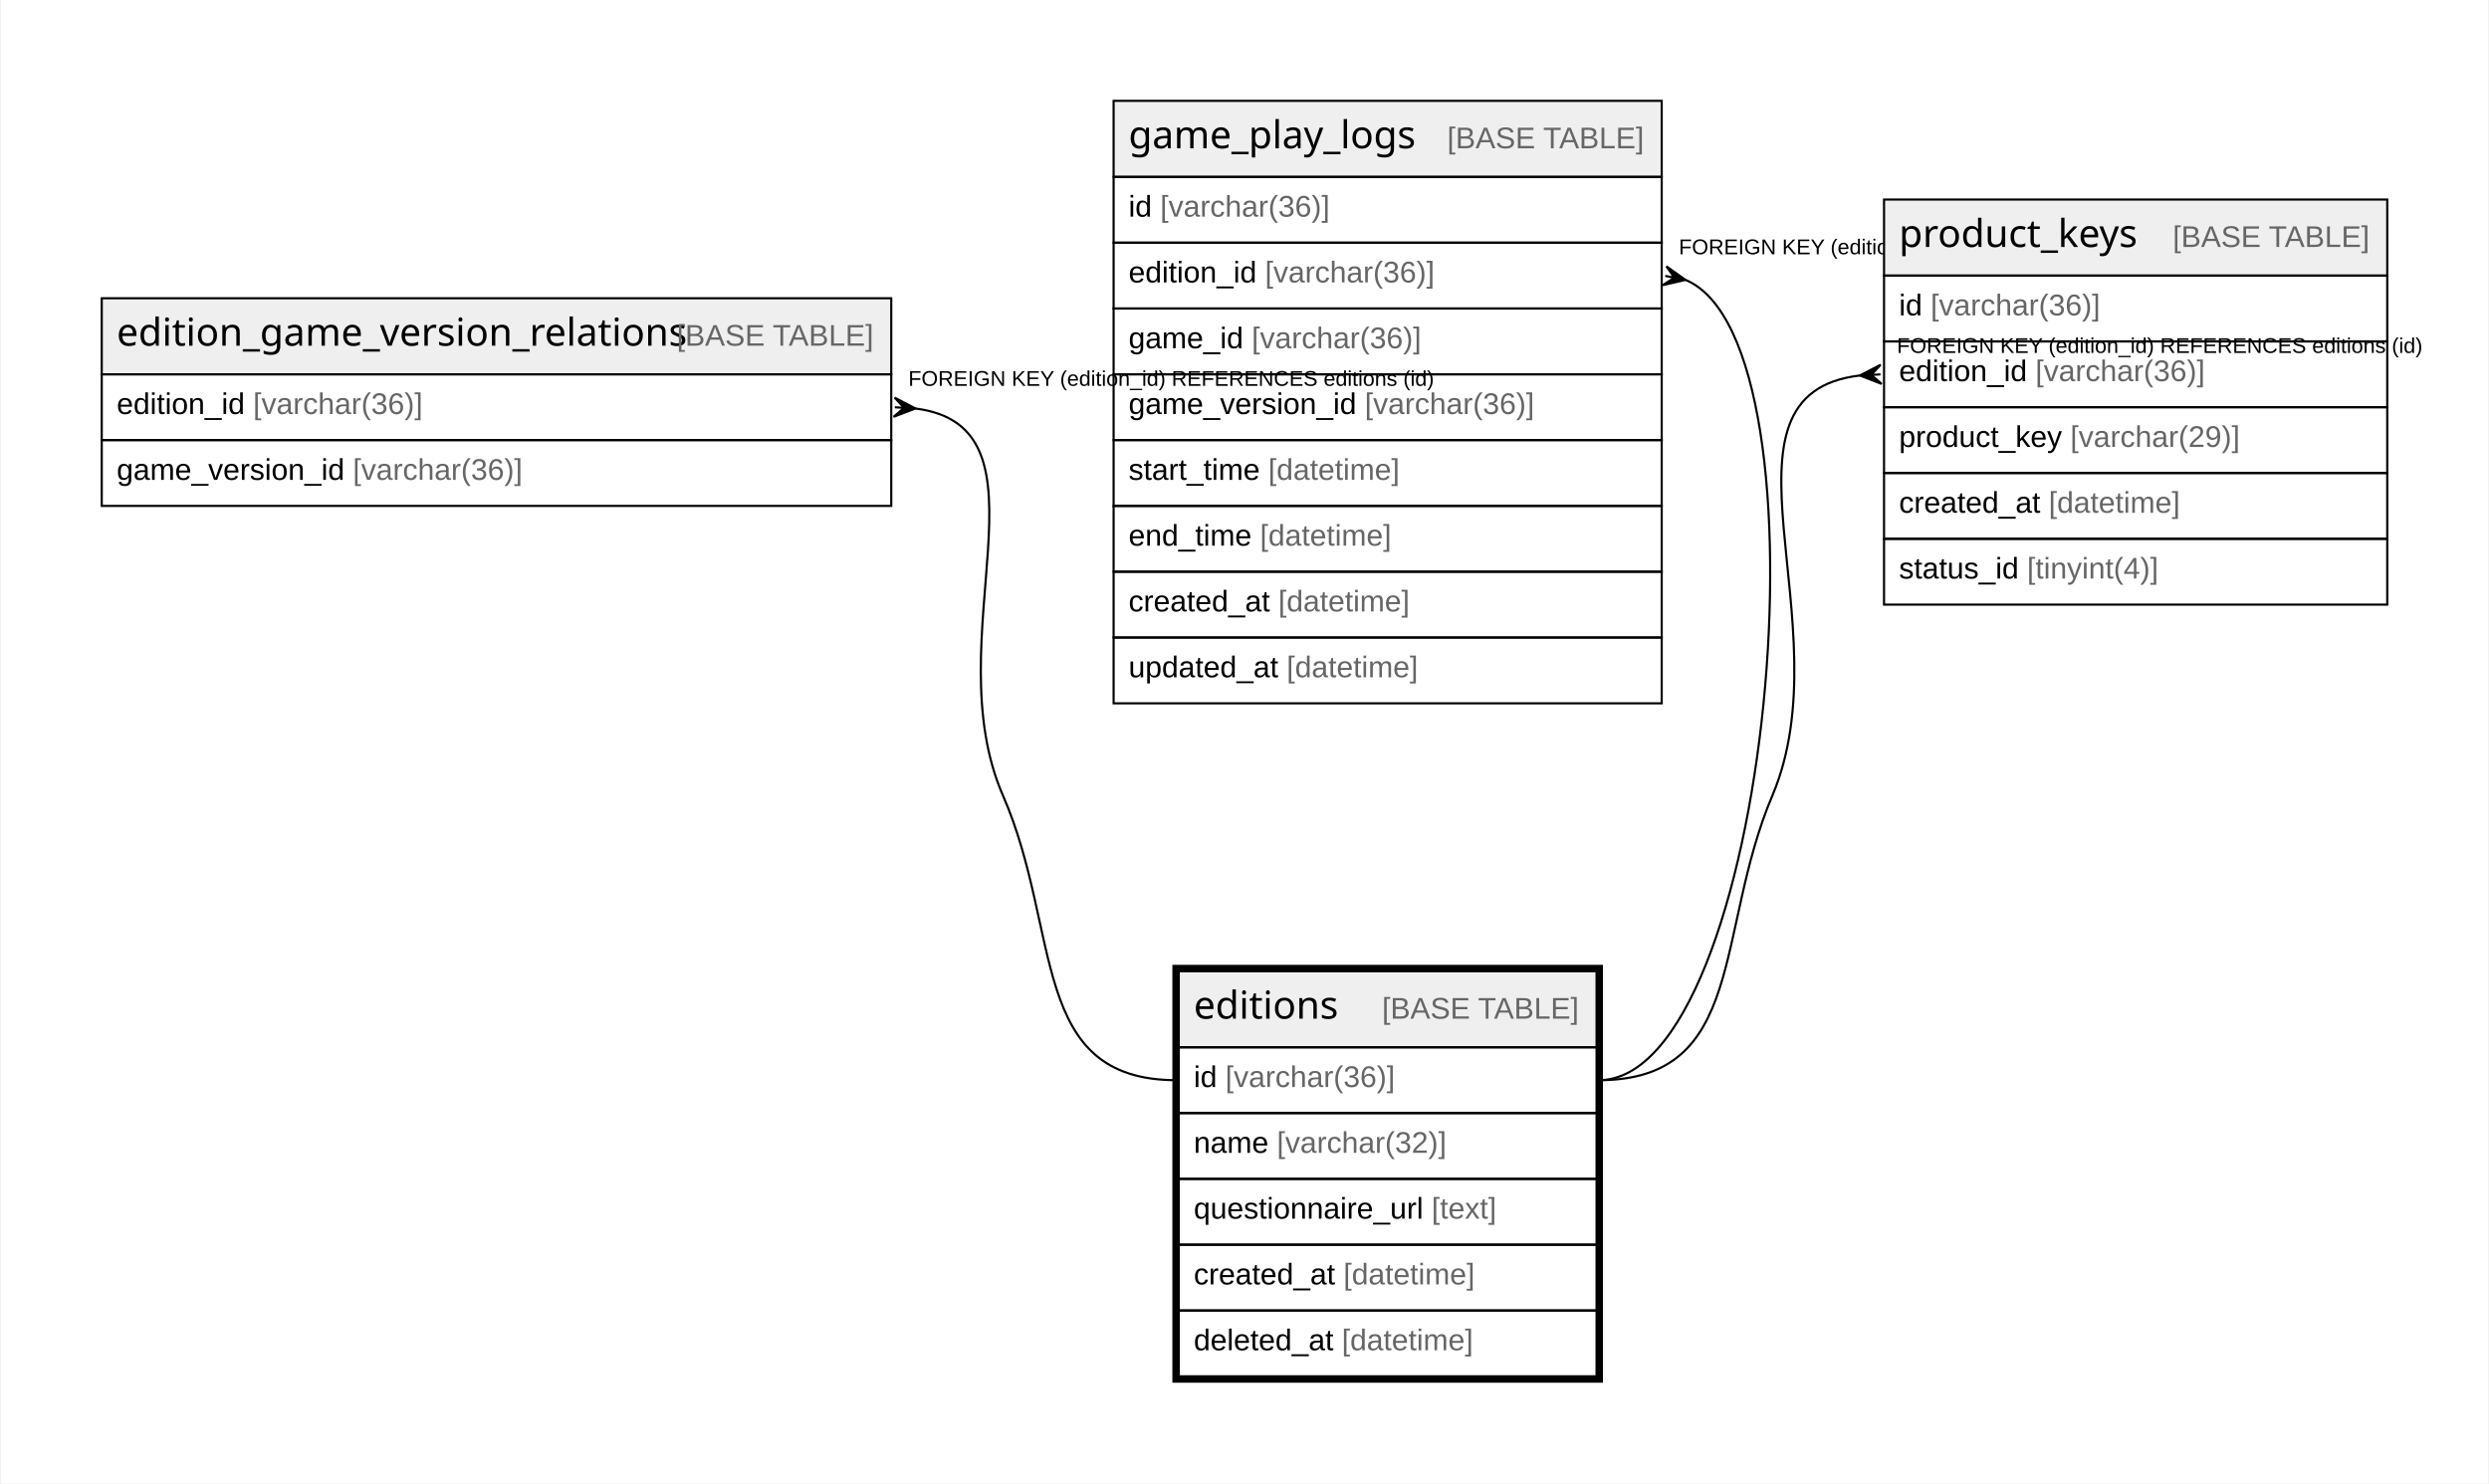
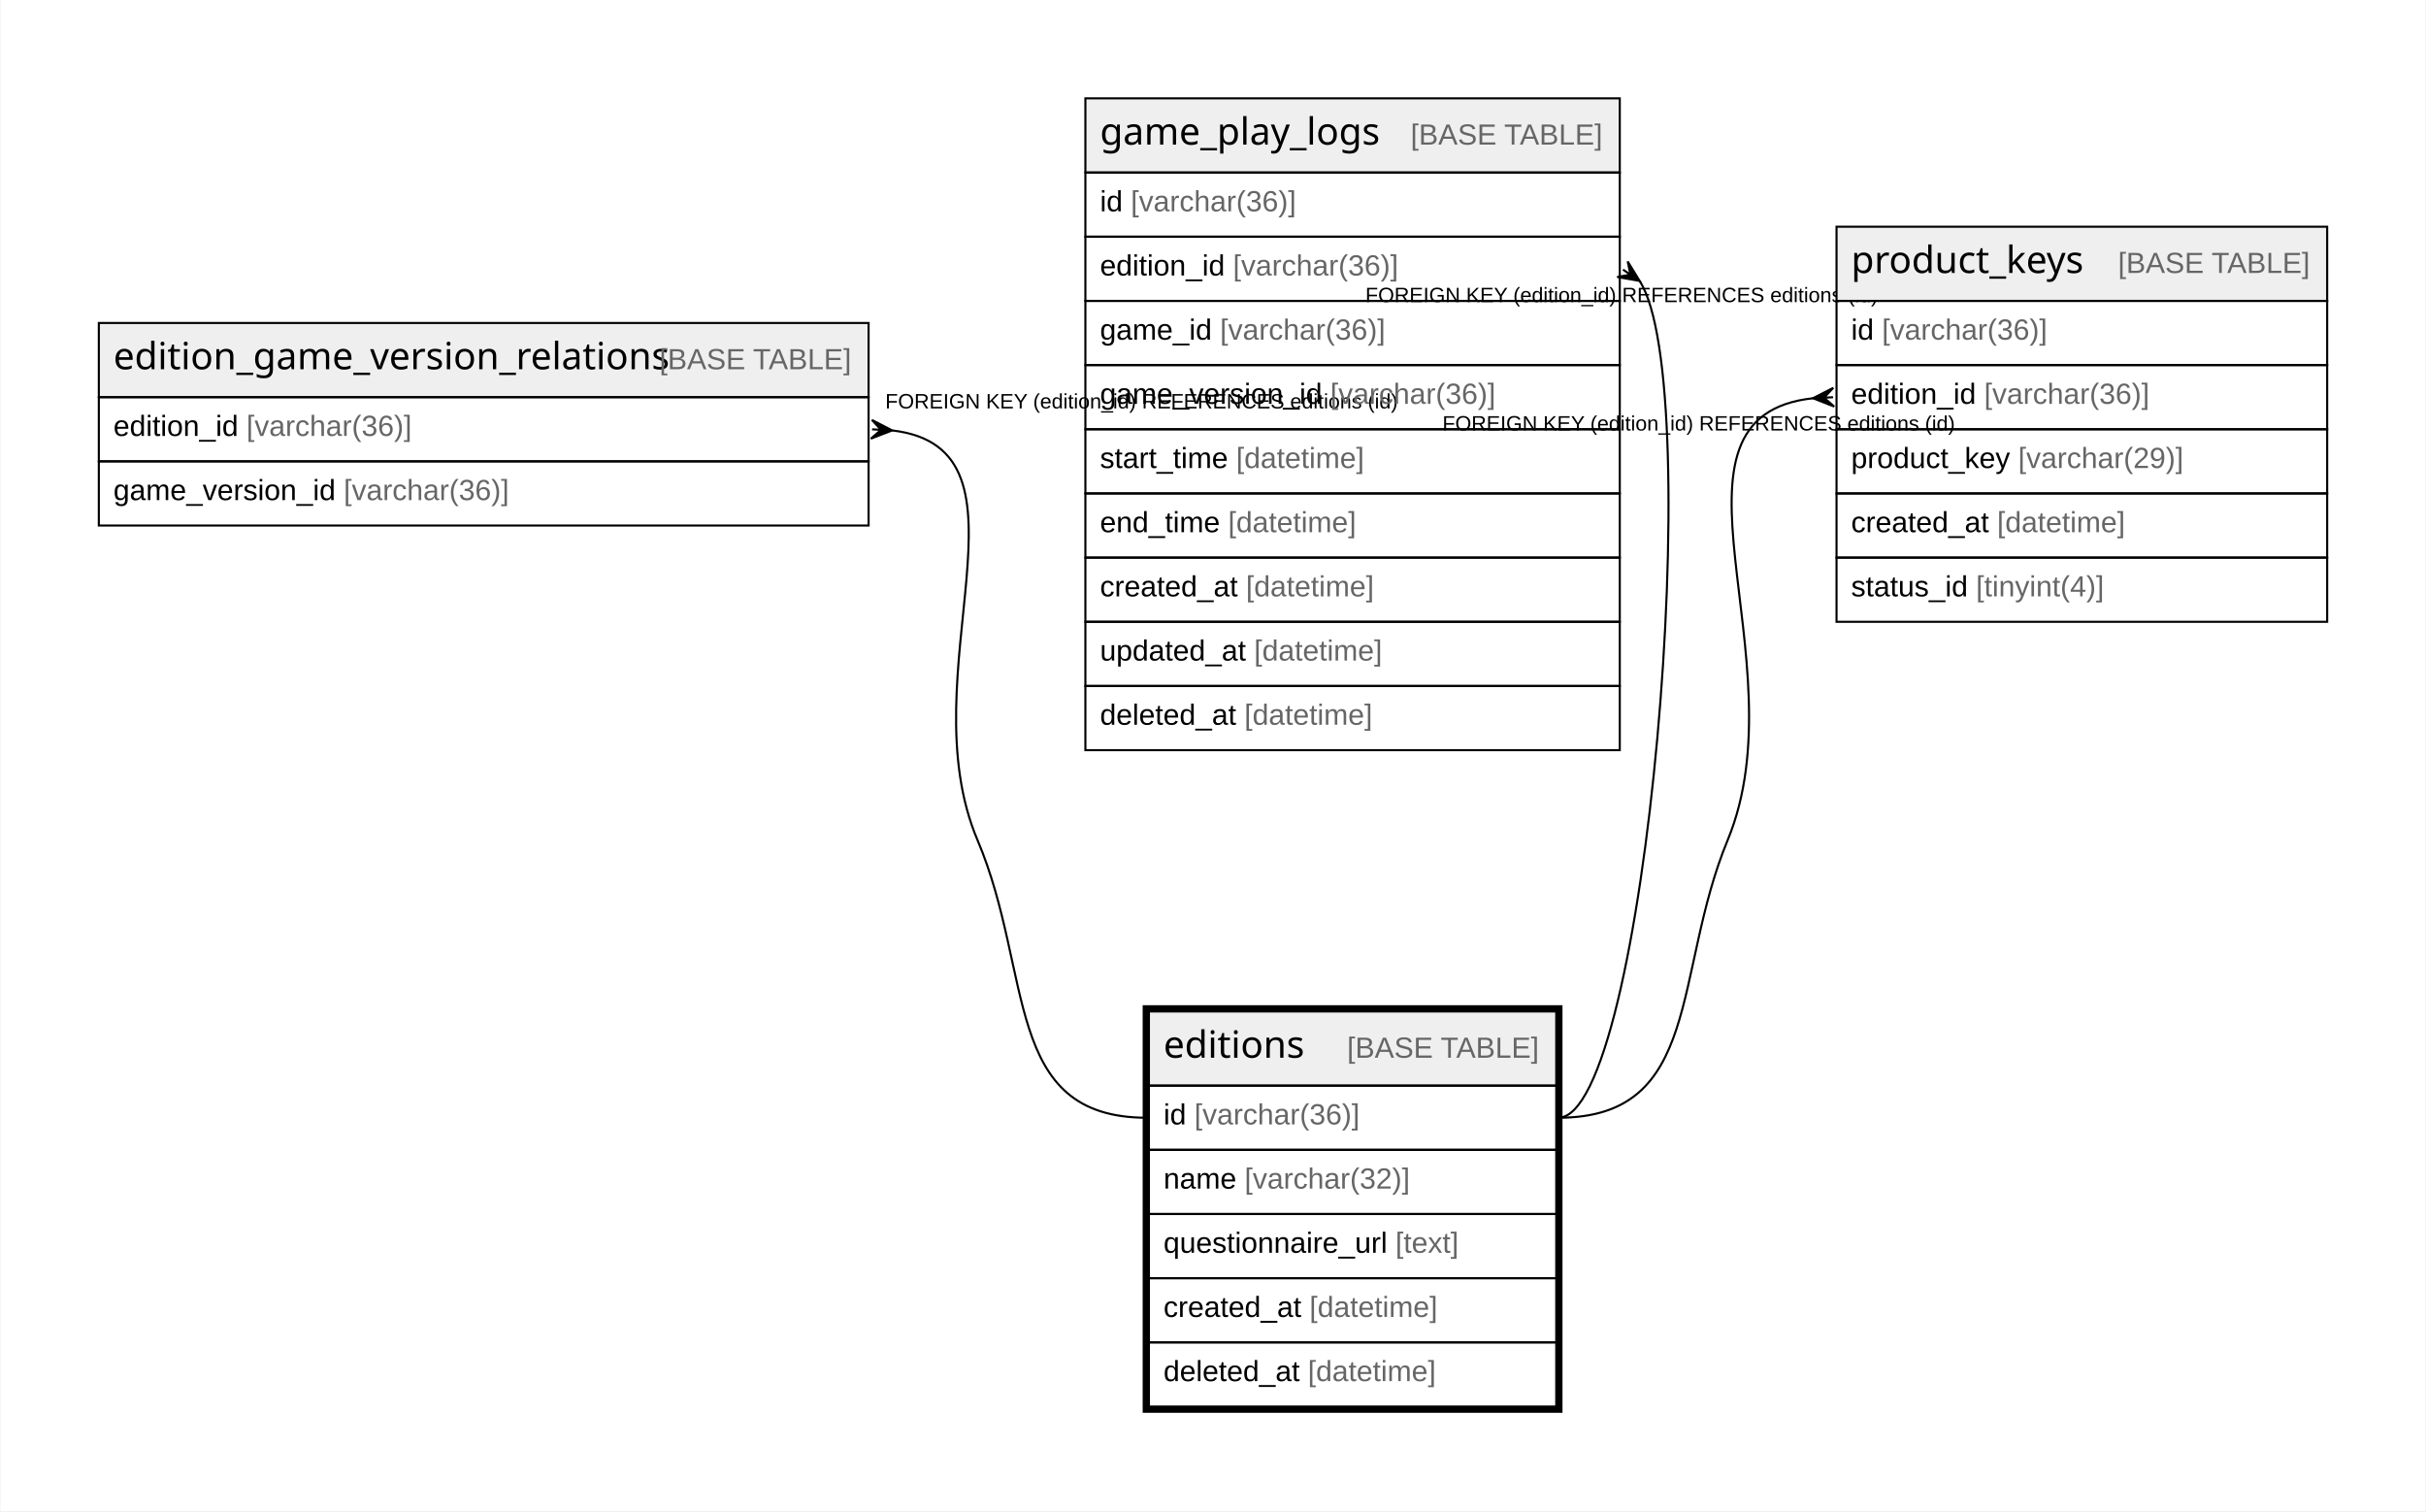
- <svg xmlns="http://www.w3.org/2000/svg" width="1164pt" height="694pt" viewBox="0.00 0.00 1163.85 694.40">
-   <g id="graph0" class="graph" transform="scale(1 1) rotate(0) translate(4 690.4)">
-     <polygon fill="white" stroke="none" points="-4,4 -4,-690.4 1159.85,-690.4 1159.85,4 -4,4" />
+ <svg xmlns="http://www.w3.org/2000/svg" width="1164pt" height="725pt" viewBox="0.00 0.00 1163.85 725.20">
+   <g id="graph0" class="graph" transform="scale(1 1) rotate(0) translate(4 721.2)">
+     <polygon fill="white" stroke="none" points="-4,4 -4,-721.2 1159.85,-721.2 1159.85,4 -4,4" />
    <g id="node1" class="node">
      <polygon fill="#efefef" stroke="none" points="547.17,-200.2 547.17,-235.8 742.66,-235.8 742.66,-200.2 547.17,-200.2" />
      <polygon fill="none" stroke="black" points="547.17,-200.2 547.17,-235.8 742.66,-235.8 742.66,-200.2 547.17,-200.2" />
      <text text-anchor="start" x="554.17" y="-213.6" font-family="Arial Bold" font-size="18.00">editions</text>
      <text text-anchor="start" x="611.17" y="-213.6" font-family="Arial" font-size="14.00">    </text>
      <text text-anchor="start" x="642.29" y="-213.6" font-family="Arial" font-size="14.00" fill="#666666">[BASE TABLE]</text>
      <polygon fill="none" stroke="black" points="547.17,-169.4 547.17,-200.2 742.66,-200.2 742.66,-169.4 547.17,-169.4" />
      <text text-anchor="start" x="554.17" y="-181.6" font-family="Arial" font-size="14.00">id </text>
      <text text-anchor="start" x="568.96" y="-181.6" font-family="Arial" font-size="14.00" fill="#666666">[varchar(36)]</text>
      <polygon fill="none" stroke="black" points="547.17,-138.6 547.17,-169.4 742.66,-169.4 742.66,-138.6 547.17,-138.6" />
      <text text-anchor="start" x="554.17" y="-150.8" font-family="Arial" font-size="14.00">name </text>
      <text text-anchor="start" x="593.08" y="-150.8" font-family="Arial" font-size="14.00" fill="#666666">[varchar(32)]</text>
      <polygon fill="none" stroke="black" points="547.17,-107.8 547.17,-138.6 742.66,-138.6 742.66,-107.8 547.17,-107.8" />
      <text text-anchor="start" x="554.17" y="-120" font-family="Arial" font-size="14.00">questionnaire_url </text>
      <text text-anchor="start" x="665.47" y="-120" font-family="Arial" font-size="14.00" fill="#666666">[text]</text>
      <polygon fill="none" stroke="black" points="547.17,-77 547.17,-107.8 742.66,-107.8 742.66,-77 547.17,-77" />
      <text text-anchor="start" x="554.17" y="-89.2" font-family="Arial" font-size="14.00">created_at </text>
      <text text-anchor="start" x="624.22" y="-89.2" font-family="Arial" font-size="14.00" fill="#666666">[datetime]</text>
      <polygon fill="none" stroke="black" points="547.17,-46.2 547.17,-77 742.66,-77 742.66,-46.2 547.17,-46.2" />
      <text text-anchor="start" x="554.17" y="-58.4" font-family="Arial" font-size="14.00">deleted_at </text>
      <text text-anchor="start" x="623.45" y="-58.4" font-family="Arial" font-size="14.00" fill="#666666">[datetime]</text>
      <polygon fill="none" stroke="black" stroke-width="3" points="545.67,-44.7 545.67,-237.3 744.16,-237.3 744.16,-44.7 545.67,-44.7" />
    </g>
    <g id="node2" class="node">
-       <polygon fill="#efefef" stroke="none" points="43.2,-515.2 43.2,-550.8 412.63,-550.8 412.63,-515.2 43.2,-515.2" />
-       <polygon fill="none" stroke="black" points="43.2,-515.2 43.2,-550.8 412.63,-550.8 412.63,-515.2 43.2,-515.2" />
-       <text text-anchor="start" x="50.2" y="-528.6" font-family="Arial Bold" font-size="18.00">edition_game_version_relations</text>
-       <text text-anchor="start" x="281.14" y="-528.6" font-family="Arial" font-size="14.00">    </text>
-       <text text-anchor="start" x="312.26" y="-528.6" font-family="Arial" font-size="14.00" fill="#666666">[BASE TABLE]</text>
-       <polygon fill="none" stroke="black" points="43.2,-484.4 43.2,-515.2 412.63,-515.2 412.63,-484.4 43.2,-484.4" />
-       <text text-anchor="start" x="50.2" y="-496.6" font-family="Arial" font-size="14.00">edition_id </text>
-       <text text-anchor="start" x="114.03" y="-496.6" font-family="Arial" font-size="14.00" fill="#666666">[varchar(36)]</text>
-       <polygon fill="none" stroke="black" points="43.2,-453.6 43.2,-484.4 412.63,-484.4 412.63,-453.6 43.2,-453.6" />
-       <text text-anchor="start" x="50.2" y="-465.8" font-family="Arial" font-size="14.00">game_version_id </text>
-       <text text-anchor="start" x="160.71" y="-465.8" font-family="Arial" font-size="14.00" fill="#666666">[varchar(36)]</text>
+       <polygon fill="#efefef" stroke="none" points="43.2,-530.6 43.2,-566.2 412.63,-566.2 412.63,-530.6 43.2,-530.6" />
+       <polygon fill="none" stroke="black" points="43.2,-530.6 43.2,-566.2 412.63,-566.2 412.63,-530.6 43.2,-530.6" />
+       <text text-anchor="start" x="50.2" y="-544" font-family="Arial Bold" font-size="18.00">edition_game_version_relations</text>
+       <text text-anchor="start" x="281.14" y="-544" font-family="Arial" font-size="14.00">    </text>
+       <text text-anchor="start" x="312.26" y="-544" font-family="Arial" font-size="14.00" fill="#666666">[BASE TABLE]</text>
+       <polygon fill="none" stroke="black" points="43.2,-499.8 43.2,-530.6 412.63,-530.6 412.63,-499.8 43.2,-499.8" />
+       <text text-anchor="start" x="50.2" y="-512" font-family="Arial" font-size="14.00">edition_id </text>
+       <text text-anchor="start" x="114.03" y="-512" font-family="Arial" font-size="14.00" fill="#666666">[varchar(36)]</text>
+       <polygon fill="none" stroke="black" points="43.2,-469 43.2,-499.8 412.63,-499.8 412.63,-469 43.2,-469" />
+       <text text-anchor="start" x="50.2" y="-481.2" font-family="Arial" font-size="14.00">game_version_id </text>
+       <text text-anchor="start" x="160.71" y="-481.2" font-family="Arial" font-size="14.00" fill="#666666">[varchar(36)]</text>
    </g>
    <g id="edge1" class="edge">
-       <path fill="none" stroke="black" d="M423.64,-499.23C492.08,-490.84 432.79,-391.64 464.92,-318 492.64,-254.44 476.83,-184.8 546.17,-184.8" />
-       <polygon fill="black" stroke="black" points="423.95,-499.21 413.71,-495.29 418.62,-499.52 414.3,-499.76 414.3,-499.76 414.3,-499.76 418.62,-499.52 414.22,-504.27 423.95,-499.21" />
-       <text text-anchor="start" x="420.63" y="-509.8" font-family="Arial" font-size="10.00">FOREIGN KEY (edition_id) REFERENCES editions (id)</text>
+       <path fill="none" stroke="black" d="M423.96,-514.64C498.25,-505.91 431.01,-397.95 464.92,-318 491.99,-254.16 476.83,-184.8 546.17,-184.8" />
+       <polygon fill="black" stroke="black" points="423.95,-514.64 413.72,-510.69 418.62,-514.93 414.3,-515.16 414.3,-515.16 414.3,-515.16 418.62,-514.93 414.21,-519.68 423.95,-514.64" />
+       <text text-anchor="start" x="420.63" y="-525.2" font-family="Arial" font-size="10.00">FOREIGN KEY (edition_id) REFERENCES editions (id)</text>
    </g>
    <g id="node3" class="node">
-       <polygon fill="#efefef" stroke="none" points="516.68,-607.6 516.68,-643.2 773.15,-643.2 773.15,-607.6 516.68,-607.6" />
-       <polygon fill="none" stroke="black" points="516.68,-607.6 516.68,-643.2 773.15,-643.2 773.15,-607.6 516.68,-607.6" />
-       <text text-anchor="start" x="523.68" y="-621" font-family="Arial Bold" font-size="18.00">game_play_logs</text>
-       <text text-anchor="start" x="641.66" y="-621" font-family="Arial" font-size="14.00">    </text>
-       <text text-anchor="start" x="672.78" y="-621" font-family="Arial" font-size="14.00" fill="#666666">[BASE TABLE]</text>
+       <polygon fill="#efefef" stroke="none" points="516.68,-638.4 516.68,-674 773.15,-674 773.15,-638.4 516.68,-638.4" />
+       <polygon fill="none" stroke="black" points="516.68,-638.4 516.68,-674 773.15,-674 773.15,-638.4 516.68,-638.4" />
+       <text text-anchor="start" x="523.68" y="-651.8" font-family="Arial Bold" font-size="18.00">game_play_logs</text>
+       <text text-anchor="start" x="641.66" y="-651.8" font-family="Arial" font-size="14.00">    </text>
+       <text text-anchor="start" x="672.78" y="-651.8" font-family="Arial" font-size="14.00" fill="#666666">[BASE TABLE]</text>
+       <polygon fill="none" stroke="black" points="516.68,-607.6 516.68,-638.4 773.15,-638.4 773.15,-607.6 516.68,-607.6" />
+       <text text-anchor="start" x="523.68" y="-619.8" font-family="Arial" font-size="14.00">id </text>
+       <text text-anchor="start" x="538.47" y="-619.8" font-family="Arial" font-size="14.00" fill="#666666">[varchar(36)]</text>
      <polygon fill="none" stroke="black" points="516.68,-576.8 516.68,-607.6 773.15,-607.6 773.15,-576.8 516.68,-576.8" />
-       <text text-anchor="start" x="523.68" y="-589" font-family="Arial" font-size="14.00">id </text>
-       <text text-anchor="start" x="538.47" y="-589" font-family="Arial" font-size="14.00" fill="#666666">[varchar(36)]</text>
+       <text text-anchor="start" x="523.68" y="-589" font-family="Arial" font-size="14.00">edition_id </text>
+       <text text-anchor="start" x="587.51" y="-589" font-family="Arial" font-size="14.00" fill="#666666">[varchar(36)]</text>
      <polygon fill="none" stroke="black" points="516.68,-546 516.68,-576.8 773.15,-576.8 773.15,-546 516.68,-546" />
-       <text text-anchor="start" x="523.68" y="-558.2" font-family="Arial" font-size="14.00">edition_id </text>
-       <text text-anchor="start" x="587.51" y="-558.2" font-family="Arial" font-size="14.00" fill="#666666">[varchar(36)]</text>
+       <text text-anchor="start" x="523.68" y="-558.2" font-family="Arial" font-size="14.00">game_id </text>
+       <text text-anchor="start" x="581.28" y="-558.2" font-family="Arial" font-size="14.00" fill="#666666">[varchar(36)]</text>
      <polygon fill="none" stroke="black" points="516.68,-515.2 516.68,-546 773.15,-546 773.15,-515.2 516.68,-515.2" />
-       <text text-anchor="start" x="523.68" y="-527.4" font-family="Arial" font-size="14.00">game_id </text>
-       <text text-anchor="start" x="581.28" y="-527.4" font-family="Arial" font-size="14.00" fill="#666666">[varchar(36)]</text>
+       <text text-anchor="start" x="523.68" y="-527.4" font-family="Arial" font-size="14.00">game_version_id </text>
+       <text text-anchor="start" x="634.19" y="-527.4" font-family="Arial" font-size="14.00" fill="#666666">[varchar(36)]</text>
      <polygon fill="none" stroke="black" points="516.68,-484.4 516.68,-515.2 773.15,-515.2 773.15,-484.4 516.68,-484.4" />
-       <text text-anchor="start" x="523.68" y="-496.6" font-family="Arial" font-size="14.00">game_version_id </text>
-       <text text-anchor="start" x="634.19" y="-496.6" font-family="Arial" font-size="14.00" fill="#666666">[varchar(36)]</text>
+       <text text-anchor="start" x="523.68" y="-496.6" font-family="Arial" font-size="14.00">start_time </text>
+       <text text-anchor="start" x="589.03" y="-496.6" font-family="Arial" font-size="14.00" fill="#666666">[datetime]</text>
      <polygon fill="none" stroke="black" points="516.68,-453.6 516.68,-484.4 773.15,-484.4 773.15,-453.6 516.68,-453.6" />
-       <text text-anchor="start" x="523.68" y="-465.8" font-family="Arial" font-size="14.00">start_time </text>
-       <text text-anchor="start" x="589.03" y="-465.8" font-family="Arial" font-size="14.00" fill="#666666">[datetime]</text>
+       <text text-anchor="start" x="523.68" y="-465.8" font-family="Arial" font-size="14.00">end_time </text>
+       <text text-anchor="start" x="585.17" y="-465.8" font-family="Arial" font-size="14.00" fill="#666666">[datetime]</text>
      <polygon fill="none" stroke="black" points="516.68,-422.8 516.68,-453.6 773.15,-453.6 773.15,-422.8 516.68,-422.8" />
-       <text text-anchor="start" x="523.68" y="-435" font-family="Arial" font-size="14.00">end_time </text>
-       <text text-anchor="start" x="585.17" y="-435" font-family="Arial" font-size="14.00" fill="#666666">[datetime]</text>
+       <text text-anchor="start" x="523.68" y="-435" font-family="Arial" font-size="14.00">created_at </text>
+       <text text-anchor="start" x="593.73" y="-435" font-family="Arial" font-size="14.00" fill="#666666">[datetime]</text>
      <polygon fill="none" stroke="black" points="516.68,-392 516.68,-422.8 773.15,-422.8 773.15,-392 516.68,-392" />
-       <text text-anchor="start" x="523.68" y="-404.2" font-family="Arial" font-size="14.00">created_at </text>
-       <text text-anchor="start" x="593.73" y="-404.2" font-family="Arial" font-size="14.00" fill="#666666">[datetime]</text>
+       <text text-anchor="start" x="523.68" y="-404.2" font-family="Arial" font-size="14.00">updated_at </text>
+       <text text-anchor="start" x="597.64" y="-404.2" font-family="Arial" font-size="14.00" fill="#666666">[datetime]</text>
      <polygon fill="none" stroke="black" points="516.68,-361.2 516.68,-392 773.15,-392 773.15,-361.2 516.68,-361.2" />
-       <text text-anchor="start" x="523.68" y="-373.4" font-family="Arial" font-size="14.00">updated_at </text>
-       <text text-anchor="start" x="597.64" y="-373.4" font-family="Arial" font-size="14.00" fill="#666666">[datetime]</text>
+       <text text-anchor="start" x="523.68" y="-373.4" font-family="Arial" font-size="14.00">deleted_at </text>
+       <text text-anchor="start" x="592.97" y="-373.4" font-family="Arial" font-size="14.00" fill="#666666">[datetime]</text>
    </g>
    <g id="edge2" class="edge">
-       <path fill="none" stroke="black" d="M784.34,-559.37C855.39,-529.73 824.01,-184.8 743.66,-184.8" />
-       <polygon fill="black" stroke="black" points="784.28,-559.39 773.6,-556.92 779.05,-560.43 774.8,-561.27 774.8,-561.27 774.8,-561.27 779.05,-560.43 775.35,-565.75 784.28,-559.39" />
-       <text text-anchor="start" x="781.15" y="-571.4" font-family="Arial" font-size="10.00">FOREIGN KEY (edition_id) REFERENCES editions (id)</text>
+       <path fill="none" stroke="black" d="M782.62,-586.44C815.18,-536.92 785.86,-184.8 743.66,-184.8" />
+       <polygon fill="black" stroke="black" points="782.69,-586.39 771.89,-588.29 778.28,-589.39 774.7,-591.82 774.7,-591.82 774.7,-591.82 778.28,-589.39 776.95,-595.73 782.69,-586.39" />
+       <text text-anchor="start" x="651.05" y="-576.2" font-family="Arial" font-size="10.00">FOREIGN KEY (edition_id) REFERENCES editions (id)</text>
    </g>
    <g id="node4" class="node">
-       <polygon fill="#efefef" stroke="none" points="877.18,-561.4 877.18,-597 1112.65,-597 1112.65,-561.4 877.18,-561.4" />
-       <polygon fill="none" stroke="black" points="877.18,-561.4 877.18,-597 1112.65,-597 1112.65,-561.4 877.18,-561.4" />
-       <text text-anchor="start" x="884.18" y="-574.8" font-family="Arial Bold" font-size="18.00">product_keys</text>
-       <text text-anchor="start" x="981.16" y="-574.8" font-family="Arial" font-size="14.00">    </text>
-       <text text-anchor="start" x="1012.28" y="-574.8" font-family="Arial" font-size="14.00" fill="#666666">[BASE TABLE]</text>
-       <polygon fill="none" stroke="black" points="877.18,-530.6 877.18,-561.4 1112.65,-561.4 1112.65,-530.6 877.18,-530.6" />
-       <text text-anchor="start" x="884.18" y="-542.8" font-family="Arial" font-size="14.00">id </text>
-       <text text-anchor="start" x="898.97" y="-542.8" font-family="Arial" font-size="14.00" fill="#666666">[varchar(36)]</text>
-       <polygon fill="none" stroke="black" points="877.18,-499.8 877.18,-530.6 1112.65,-530.6 1112.65,-499.8 877.18,-499.8" />
-       <text text-anchor="start" x="884.18" y="-512" font-family="Arial" font-size="14.00">edition_id </text>
-       <text text-anchor="start" x="948.01" y="-512" font-family="Arial" font-size="14.00" fill="#666666">[varchar(36)]</text>
-       <polygon fill="none" stroke="black" points="877.18,-469 877.18,-499.8 1112.65,-499.8 1112.65,-469 877.18,-469" />
-       <text text-anchor="start" x="884.18" y="-481.2" font-family="Arial" font-size="14.00">product_key </text>
-       <text text-anchor="start" x="964.34" y="-481.2" font-family="Arial" font-size="14.00" fill="#666666">[varchar(29)]</text>
-       <polygon fill="none" stroke="black" points="877.18,-438.2 877.18,-469 1112.65,-469 1112.65,-438.2 877.18,-438.2" />
-       <text text-anchor="start" x="884.18" y="-450.4" font-family="Arial" font-size="14.00">created_at </text>
-       <text text-anchor="start" x="954.23" y="-450.4" font-family="Arial" font-size="14.00" fill="#666666">[datetime]</text>
-       <polygon fill="none" stroke="black" points="877.18,-407.4 877.18,-438.2 1112.65,-438.2 1112.65,-407.4 877.18,-407.4" />
-       <text text-anchor="start" x="884.18" y="-419.6" font-family="Arial" font-size="14.00">status_id </text>
-       <text text-anchor="start" x="944.11" y="-419.6" font-family="Arial" font-size="14.00" fill="#666666">[tinyint(4)]</text>
+       <polygon fill="#efefef" stroke="none" points="877.18,-576.8 877.18,-612.4 1112.65,-612.4 1112.65,-576.8 877.18,-576.8" />
+       <polygon fill="none" stroke="black" points="877.18,-576.8 877.18,-612.4 1112.65,-612.4 1112.65,-576.8 877.18,-576.8" />
+       <text text-anchor="start" x="884.18" y="-590.2" font-family="Arial Bold" font-size="18.00">product_keys</text>
+       <text text-anchor="start" x="981.16" y="-590.2" font-family="Arial" font-size="14.00">    </text>
+       <text text-anchor="start" x="1012.28" y="-590.2" font-family="Arial" font-size="14.00" fill="#666666">[BASE TABLE]</text>
+       <polygon fill="none" stroke="black" points="877.18,-546 877.18,-576.8 1112.65,-576.8 1112.65,-546 877.18,-546" />
+       <text text-anchor="start" x="884.18" y="-558.2" font-family="Arial" font-size="14.00">id </text>
+       <text text-anchor="start" x="898.97" y="-558.2" font-family="Arial" font-size="14.00" fill="#666666">[varchar(36)]</text>
+       <polygon fill="none" stroke="black" points="877.18,-515.2 877.18,-546 1112.65,-546 1112.65,-515.2 877.18,-515.2" />
+       <text text-anchor="start" x="884.18" y="-527.4" font-family="Arial" font-size="14.00">edition_id </text>
+       <text text-anchor="start" x="948.01" y="-527.4" font-family="Arial" font-size="14.00" fill="#666666">[varchar(36)]</text>
+       <polygon fill="none" stroke="black" points="877.18,-484.4 877.18,-515.2 1112.65,-515.2 1112.65,-484.4 877.18,-484.4" />
+       <text text-anchor="start" x="884.18" y="-496.6" font-family="Arial" font-size="14.00">product_key </text>
+       <text text-anchor="start" x="964.34" y="-496.6" font-family="Arial" font-size="14.00" fill="#666666">[varchar(29)]</text>
+       <polygon fill="none" stroke="black" points="877.18,-453.6 877.18,-484.4 1112.65,-484.4 1112.65,-453.6 877.18,-453.6" />
+       <text text-anchor="start" x="884.18" y="-465.8" font-family="Arial" font-size="14.00">created_at </text>
+       <text text-anchor="start" x="954.23" y="-465.8" font-family="Arial" font-size="14.00" fill="#666666">[datetime]</text>
+       <polygon fill="none" stroke="black" points="877.18,-422.8 877.18,-453.6 1112.65,-453.6 1112.65,-422.8 877.18,-422.8" />
+       <text text-anchor="start" x="884.18" y="-435" font-family="Arial" font-size="14.00">status_id </text>
+       <text text-anchor="start" x="944.11" y="-435" font-family="Arial" font-size="14.00" fill="#666666">[tinyint(4)]</text>
    </g>
    <g id="edge3" class="edge">
-       <path fill="none" stroke="black" d="M865.85,-514.64C791.56,-505.91 858.82,-397.95 824.92,-318 797.84,-254.16 813,-184.8 743.66,-184.8" />
-       <polygon fill="black" stroke="black" points="865.86,-514.64 875.6,-519.68 871.19,-514.93 875.51,-515.16 875.51,-515.16 875.51,-515.16 871.19,-514.93 876.09,-510.69 865.86,-514.64" />
-       <text text-anchor="start" x="883.18" y="-525.2" font-family="Arial" font-size="10.00">FOREIGN KEY (edition_id) REFERENCES editions (id)</text>
+       <path fill="none" stroke="black" d="M866.09,-530.1C784.98,-521.53 860.69,-404.48 824.92,-318 798.41,-253.92 813,-184.8 743.66,-184.8" />
+       <polygon fill="black" stroke="black" points="865.86,-530.09 875.62,-535.08 871.19,-530.35 875.51,-530.57 875.51,-530.57 875.51,-530.57 871.19,-530.35 876.07,-526.09 865.86,-530.09" />
+       <text text-anchor="start" x="688.04" y="-514.6" font-family="Arial" font-size="10.00">FOREIGN KEY (edition_id) REFERENCES editions (id)</text>
    </g>
  </g>
</svg>
